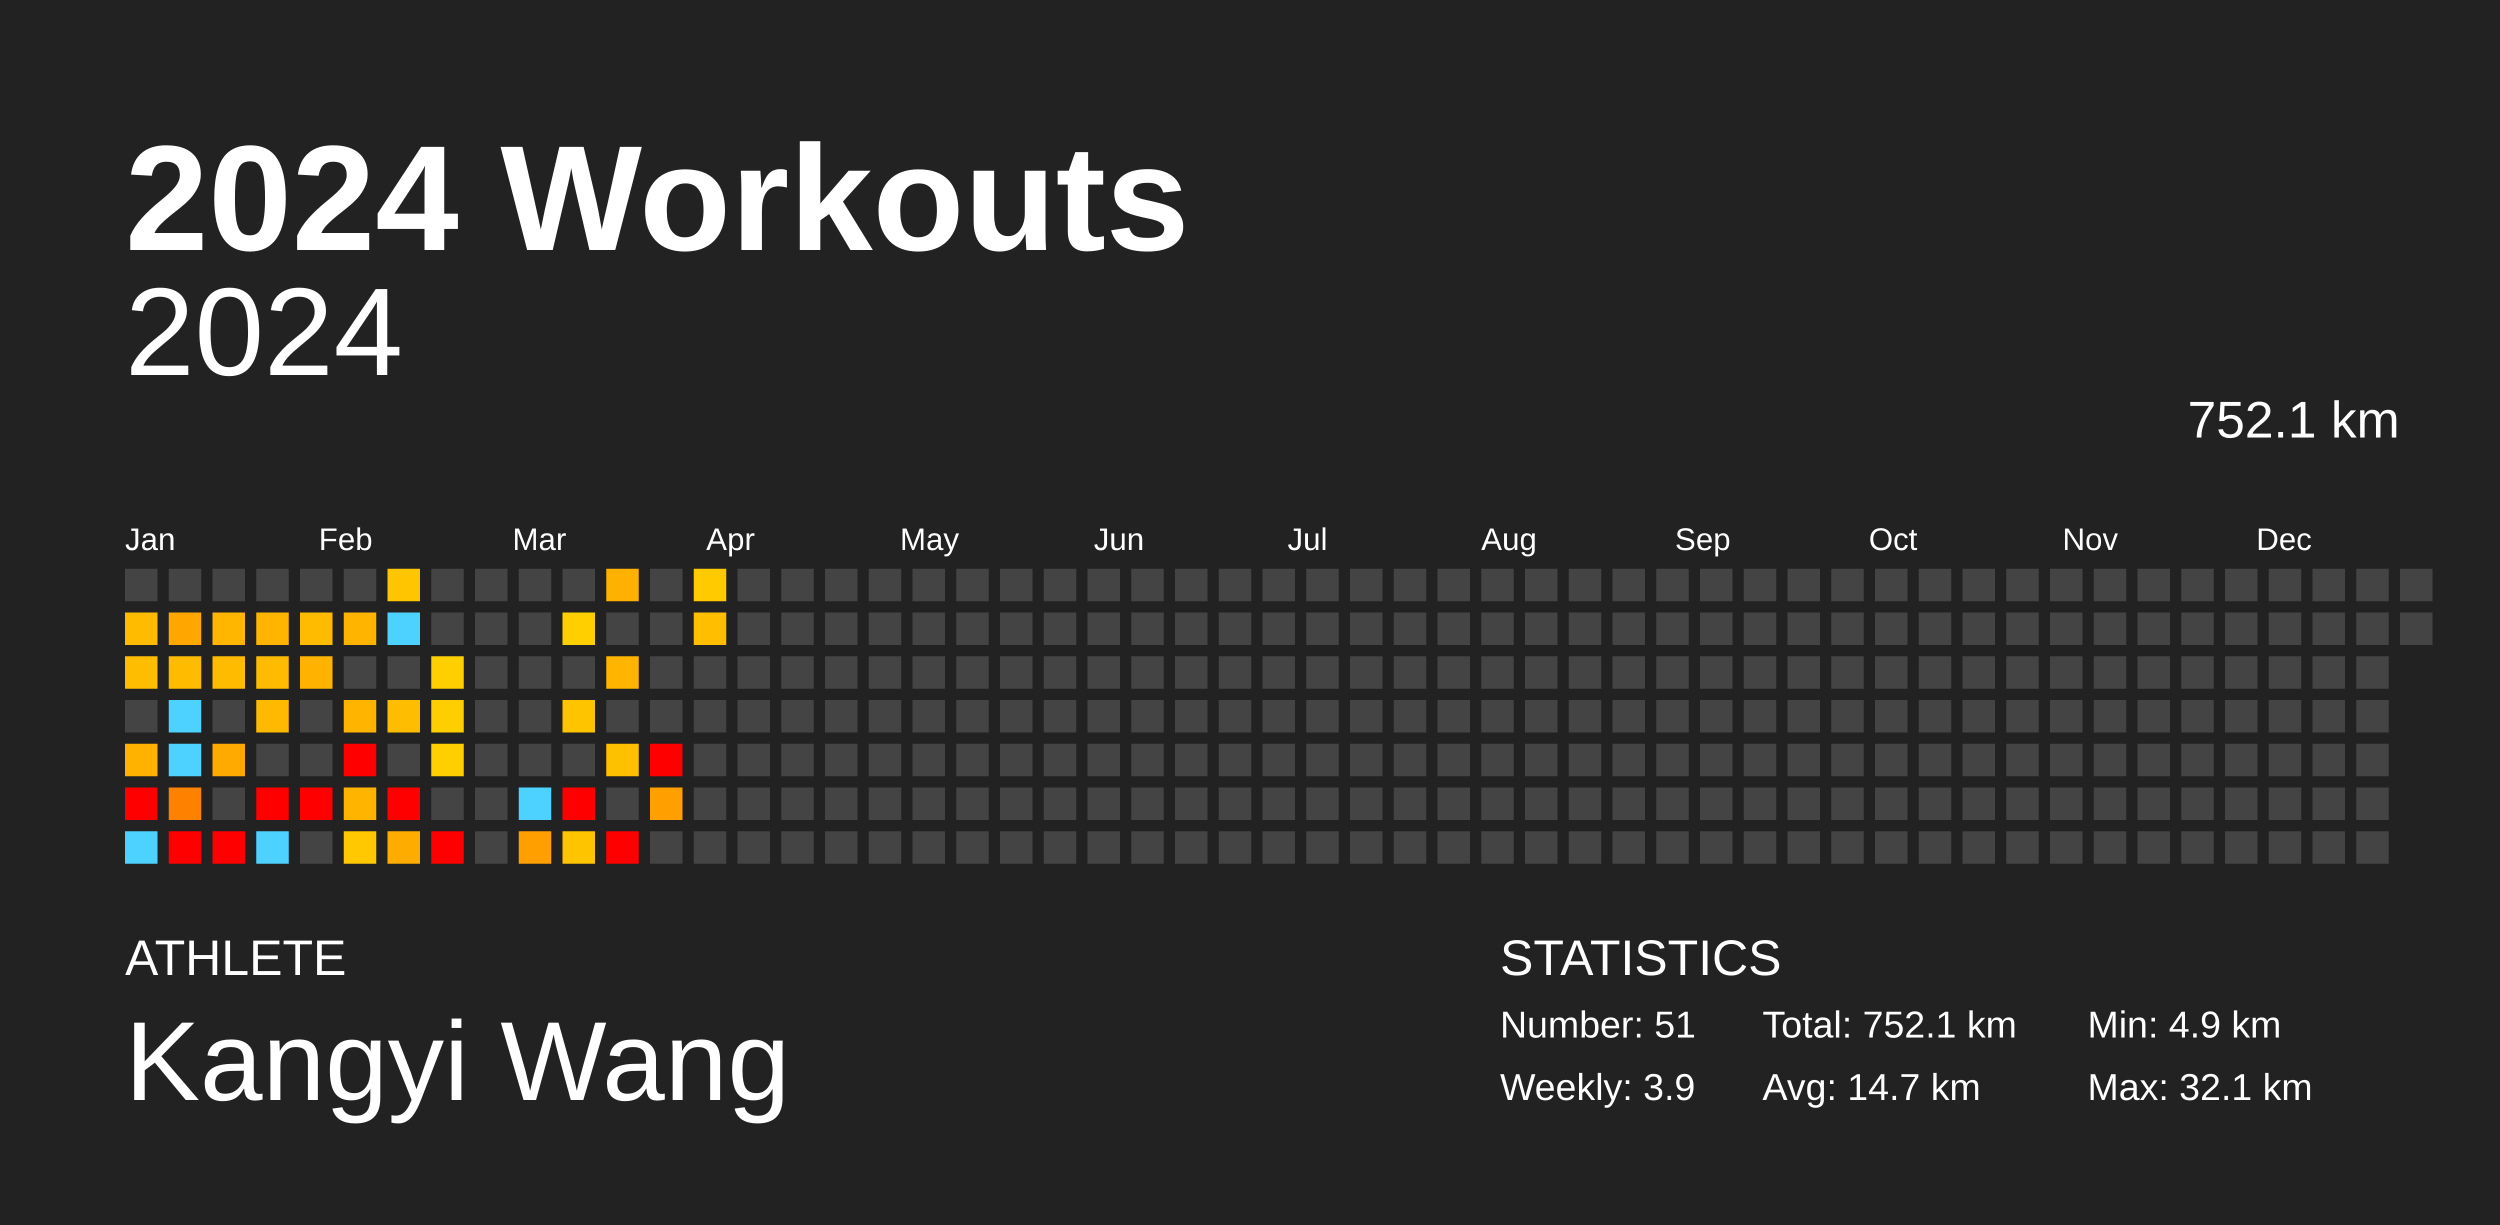
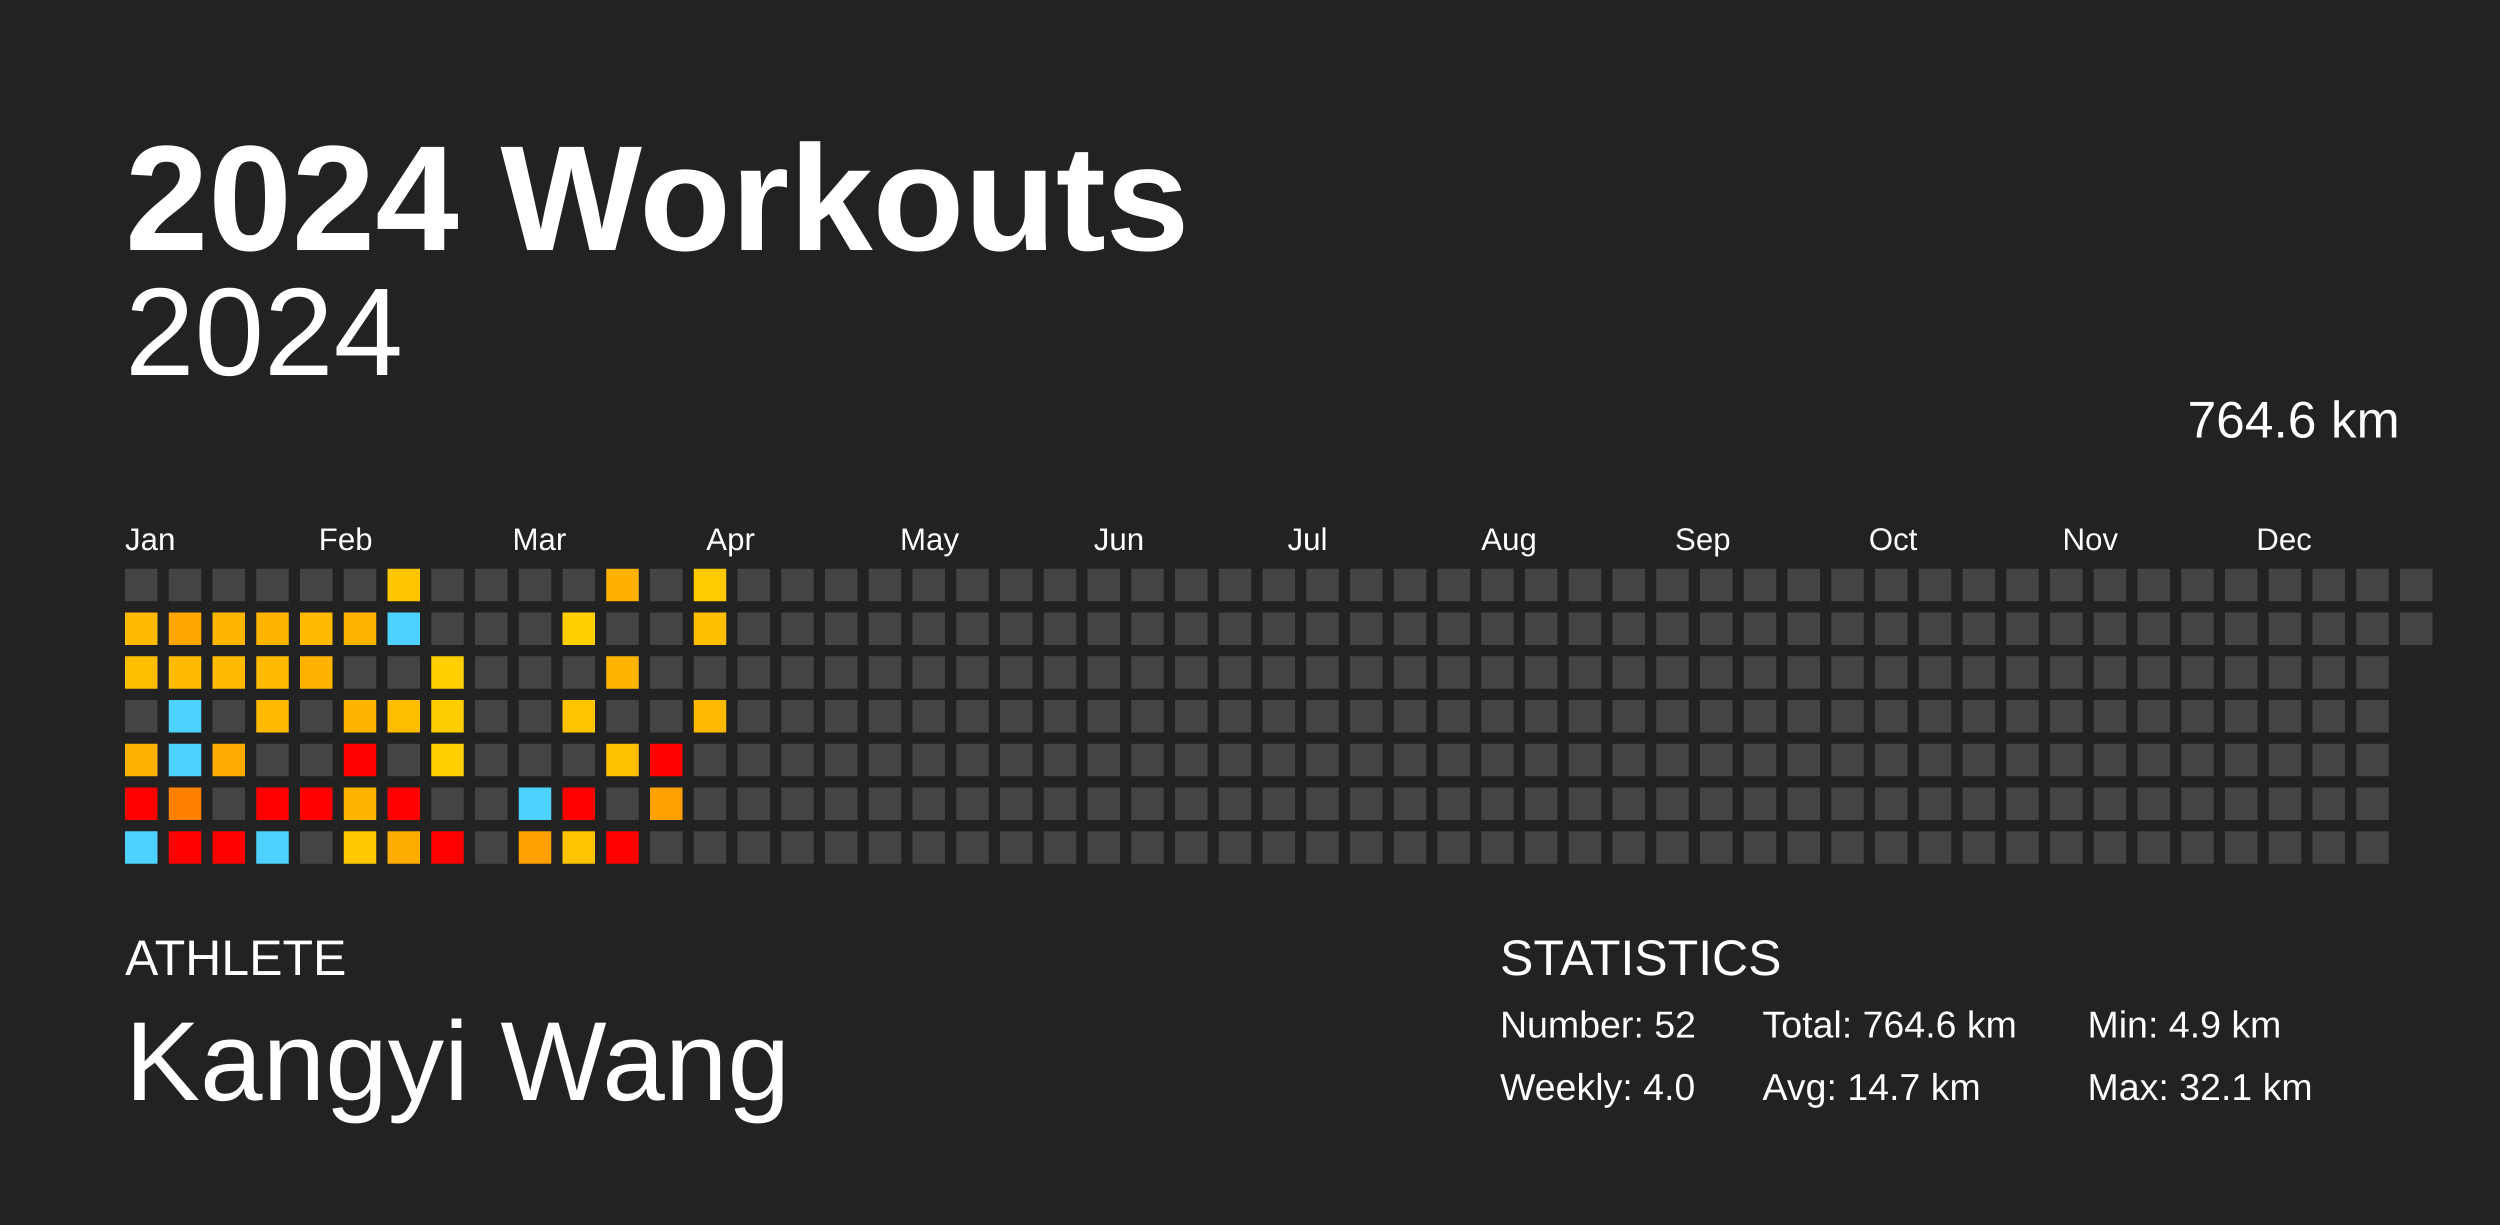
<svg xmlns="http://www.w3.org/2000/svg" baseProfile="full" height="98mm" version="1.1" viewBox="0,0,200,98" width="200mm">
  <defs />
  <rect fill="#222222" height="98" width="200" x="0" y="0" />
  <text fill="#FFFFFF" style="font-size:12px; font-family:Arial; font-weight:bold;" x="10" y="20">2024 Workouts</text>
  <text fill="#FFFFFF" style="font-size:4px; font-family:Arial" x="10" y="78">ATHLETE</text>
  <text fill="#FFFFFF" style="font-size:9px; font-family:Arial" x="10" y="88">Kangyi Wang</text>
  <text fill="#FFFFFF" style="font-size:4px; font-family:Arial" x="120" y="78">STATISTICS</text>
-   <text fill="#FFFFFF" style="font-size:3px; font-family:Arial" x="120" y="83">Number: 51</text>
-   <text fill="#FFFFFF" style="font-size:3px; font-family:Arial" x="120" y="88">Weekly: 3.9</text>
-   <text fill="#FFFFFF" style="font-size:3px; font-family:Arial" x="141" y="83">Total: 752.1 km</text>
+   <text fill="#FFFFFF" style="font-size:3px; font-family:Arial" x="120" y="83">Number: 52</text>
+   <text fill="#FFFFFF" style="font-size:3px; font-family:Arial" x="120" y="88">Weekly: 4.0</text>
+   <text fill="#FFFFFF" style="font-size:3px; font-family:Arial" x="141" y="83">Total: 764.6 km</text>
  <text fill="#FFFFFF" style="font-size:3px; font-family:Arial" x="141" y="88">Avg: 14.7 km</text>
  <text fill="#FFFFFF" style="font-size:3px; font-family:Arial" x="167" y="83">Min: 4.9 km</text>
  <text fill="#FFFFFF" style="font-size:3px; font-family:Arial" x="167" y="88">Max: 32.1 km</text>
  <text alignment-baseline="hanging" fill="#FFFFFF" style="font-size:10.0px; font-family:Arial;" x="10" y="30">2024</text>
-   <text alignment-baseline="hanging" fill="#FFFFFF" style="font-size:4.125px; font-family:Arial;" x="175" y="35">752.1 km</text>
+   <text alignment-baseline="hanging" fill="#FFFFFF" style="font-size:4.125px; font-family:Arial;" x="175" y="35">764.6 km</text>
  <text fill="#FFFFFF" style="font-size:2.5px; font-family:Arial" x="10.0" y="44">Jan</text>
  <text fill="#FFFFFF" style="font-size:2.5px; font-family:Arial" x="25.5" y="44">Feb</text>
  <text fill="#FFFFFF" style="font-size:2.5px; font-family:Arial" x="41.0" y="44">Mar</text>
  <text fill="#FFFFFF" style="font-size:2.5px; font-family:Arial" x="56.5" y="44">Apr</text>
  <text fill="#FFFFFF" style="font-size:2.5px; font-family:Arial" x="72.0" y="44">May</text>
  <text fill="#FFFFFF" style="font-size:2.5px; font-family:Arial" x="87.5" y="44">Jun</text>
  <text fill="#FFFFFF" style="font-size:2.5px; font-family:Arial" x="103.0" y="44">Jul</text>
  <text fill="#FFFFFF" style="font-size:2.5px; font-family:Arial" x="118.5" y="44">Aug</text>
  <text fill="#FFFFFF" style="font-size:2.5px; font-family:Arial" x="134.0" y="44">Sep</text>
  <text fill="#FFFFFF" style="font-size:2.5px; font-family:Arial" x="149.5" y="44">Oct</text>
  <text fill="#FFFFFF" style="font-size:2.5px; font-family:Arial" x="165.0" y="44">Nov</text>
  <text fill="#FFFFFF" style="font-size:2.5px; font-family:Arial" x="180.5" y="44">Dec</text>
  <rect fill="#444444" height="2.6" width="2.6" x="10.0" y="45.5" />
  <rect fill="#ffbb00" height="2.6" width="2.6" x="10.0" y="49.0" />
  <rect fill="#ffbd00" height="2.6" width="2.6" x="10.0" y="52.5" />
  <rect fill="#444444" height="2.6" width="2.6" x="10.0" y="56.0" />
  <rect fill="#ffb300" height="2.6" width="2.6" x="10.0" y="59.5" />
  <rect fill="red" height="2.6" width="2.6" x="10.0" y="63.0" />
  <rect fill="#4dd2ff" height="2.6" width="2.6" x="10.0" y="66.5" />
  <rect fill="#444444" height="2.6" width="2.6" x="13.5" y="45.5" />
  <rect fill="#ffa600" height="2.6" width="2.6" x="13.5" y="49.0" />
  <rect fill="#ffbb00" height="2.6" width="2.6" x="13.5" y="52.5" />
  <rect fill="#4dd2ff" height="2.6" width="2.6" x="13.5" y="56.0" />
  <rect fill="#4dd2ff" height="2.6" width="2.6" x="13.5" y="59.5" />
  <rect fill="#ff8100" height="2.6" width="2.6" x="13.5" y="63.0" />
  <rect fill="red" height="2.6" width="2.6" x="13.5" y="66.5" />
  <rect fill="#444444" height="2.6" width="2.6" x="17.0" y="45.5" />
  <rect fill="#ffb600" height="2.6" width="2.6" x="17.0" y="49.0" />
  <rect fill="#ffbb00" height="2.6" width="2.6" x="17.0" y="52.5" />
  <rect fill="#444444" height="2.6" width="2.6" x="17.0" y="56.0" />
  <rect fill="#ffaa00" height="2.6" width="2.6" x="17.0" y="59.5" />
  <rect fill="#444444" height="2.6" width="2.6" x="17.0" y="63.0" />
  <rect fill="red" height="2.6" width="2.6" x="17.0" y="66.5" />
  <rect fill="#444444" height="2.6" width="2.6" x="20.5" y="45.5" />
  <rect fill="#ffb400" height="2.6" width="2.6" x="20.5" y="49.0" />
  <rect fill="#ffbb00" height="2.6" width="2.6" x="20.5" y="52.5" />
  <rect fill="#ffba00" height="2.6" width="2.6" x="20.5" y="56.0" />
  <rect fill="#444444" height="2.6" width="2.6" x="20.5" y="59.5" />
  <rect fill="red" height="2.6" width="2.6" x="20.5" y="63.0" />
  <rect fill="#4dd2ff" height="2.6" width="2.6" x="20.5" y="66.5" />
  <rect fill="#444444" height="2.6" width="2.6" x="24.0" y="45.5" />
  <rect fill="#ffbb00" height="2.6" width="2.6" x="24.0" y="49.0" />
  <rect fill="#ffb300" height="2.6" width="2.6" x="24.0" y="52.5" />
  <rect fill="#444444" height="2.6" width="2.6" x="24.0" y="56.0" />
  <rect fill="#444444" height="2.6" width="2.6" x="24.0" y="59.5" />
  <rect fill="red" height="2.6" width="2.6" x="24.0" y="63.0" />
  <rect fill="#444444" height="2.6" width="2.6" x="24.0" y="66.5" />
  <rect fill="#444444" height="2.6" width="2.6" x="27.5" y="45.5" />
  <rect fill="#ffb400" height="2.6" width="2.6" x="27.5" y="49.0" />
  <rect fill="#444444" height="2.6" width="2.6" x="27.5" y="52.5" />
  <rect fill="#ffb400" height="2.6" width="2.6" x="27.5" y="56.0" />
  <rect fill="red" height="2.6" width="2.6" x="27.5" y="59.5" />
  <rect fill="#ffb400" height="2.6" width="2.6" x="27.5" y="63.0" />
  <rect fill="#ffc800" height="2.6" width="2.6" x="27.5" y="66.5" />
  <rect fill="#ffc500" height="2.6" width="2.6" x="31.0" y="45.5" />
  <rect fill="#4dd2ff" height="2.6" width="2.6" x="31.0" y="49.0" />
  <rect fill="#444444" height="2.6" width="2.6" x="31.0" y="52.5" />
  <rect fill="#ffbd00" height="2.6" width="2.6" x="31.0" y="56.0" />
  <rect fill="#444444" height="2.6" width="2.6" x="31.0" y="59.5" />
  <rect fill="red" height="2.6" width="2.6" x="31.0" y="63.0" />
  <rect fill="#ffac00" height="2.6" width="2.6" x="31.0" y="66.5" />
  <rect fill="#444444" height="2.6" width="2.6" x="34.5" y="45.5" />
  <rect fill="#444444" height="2.6" width="2.6" x="34.5" y="49.0" />
  <rect fill="#ffcf00" height="2.6" width="2.6" x="34.5" y="52.5" />
  <rect fill="#ffce00" height="2.6" width="2.6" x="34.5" y="56.0" />
  <rect fill="#ffcf00" height="2.6" width="2.6" x="34.5" y="59.5" />
  <rect fill="#444444" height="2.6" width="2.6" x="34.5" y="63.0" />
  <rect fill="red" height="2.6" width="2.6" x="34.5" y="66.5" />
  <rect fill="#444444" height="2.6" width="2.6" x="38.0" y="45.5" />
  <rect fill="#444444" height="2.6" width="2.6" x="38.0" y="49.0" />
  <rect fill="#444444" height="2.6" width="2.6" x="38.0" y="52.5" />
  <rect fill="#444444" height="2.6" width="2.6" x="38.0" y="56.0" />
  <rect fill="#444444" height="2.6" width="2.6" x="38.0" y="59.5" />
  <rect fill="#444444" height="2.6" width="2.6" x="38.0" y="63.0" />
  <rect fill="#444444" height="2.6" width="2.6" x="38.0" y="66.5" />
  <rect fill="#444444" height="2.6" width="2.6" x="41.5" y="45.5" />
  <rect fill="#444444" height="2.6" width="2.6" x="41.5" y="49.0" />
  <rect fill="#444444" height="2.6" width="2.6" x="41.5" y="52.5" />
  <rect fill="#444444" height="2.6" width="2.6" x="41.5" y="56.0" />
  <rect fill="#444444" height="2.6" width="2.6" x="41.5" y="59.5" />
  <rect fill="#4dd2ff" height="2.6" width="2.6" x="41.5" y="63.0" />
  <rect fill="#ff9f00" height="2.6" width="2.6" x="41.5" y="66.5" />
  <rect fill="#444444" height="2.6" width="2.6" x="45.0" y="45.5" />
  <rect fill="#ffcf00" height="2.6" width="2.6" x="45.0" y="49.0" />
  <rect fill="#444444" height="2.6" width="2.6" x="45.0" y="52.5" />
  <rect fill="#ffc400" height="2.6" width="2.6" x="45.0" y="56.0" />
  <rect fill="#444444" height="2.6" width="2.6" x="45.0" y="59.5" />
  <rect fill="red" height="2.6" width="2.6" x="45.0" y="63.0" />
  <rect fill="#ffc400" height="2.6" width="2.6" x="45.0" y="66.5" />
  <rect fill="#ffb100" height="2.6" width="2.6" x="48.5" y="45.5" />
  <rect fill="#444444" height="2.6" width="2.6" x="48.5" y="49.0" />
  <rect fill="#ffb500" height="2.6" width="2.6" x="48.5" y="52.5" />
  <rect fill="#444444" height="2.6" width="2.6" x="48.5" y="56.0" />
  <rect fill="#ffc000" height="2.6" width="2.6" x="48.5" y="59.5" />
  <rect fill="#444444" height="2.6" width="2.6" x="48.5" y="63.0" />
  <rect fill="red" height="2.6" width="2.6" x="48.5" y="66.5" />
  <rect fill="#444444" height="2.6" width="2.6" x="52.0" y="45.5" />
  <rect fill="#444444" height="2.6" width="2.6" x="52.0" y="49.0" />
  <rect fill="#444444" height="2.6" width="2.6" x="52.0" y="52.5" />
  <rect fill="#444444" height="2.6" width="2.6" x="52.0" y="56.0" />
  <rect fill="red" height="2.6" width="2.6" x="52.0" y="59.5" />
  <rect fill="#ff9f00" height="2.6" width="2.6" x="52.0" y="63.0" />
  <rect fill="#444444" height="2.6" width="2.6" x="52.0" y="66.5" />
  <rect fill="#ffcb00" height="2.6" width="2.6" x="55.5" y="45.5" />
  <rect fill="#ffbe00" height="2.6" width="2.6" x="55.5" y="49.0" />
  <rect fill="#444444" height="2.6" width="2.6" x="55.5" y="52.5" />
-   <rect fill="#444444" height="2.6" width="2.6" x="55.5" y="56.0" />
+   <rect fill="#ffb900" height="2.6" width="2.6" x="55.5" y="56.0" />
  <rect fill="#444444" height="2.6" width="2.6" x="55.5" y="59.5" />
  <rect fill="#444444" height="2.6" width="2.6" x="55.5" y="63.0" />
  <rect fill="#444444" height="2.6" width="2.6" x="55.5" y="66.5" />
  <rect fill="#444444" height="2.6" width="2.6" x="59.0" y="45.5" />
  <rect fill="#444444" height="2.6" width="2.6" x="59.0" y="49.0" />
  <rect fill="#444444" height="2.6" width="2.6" x="59.0" y="52.5" />
  <rect fill="#444444" height="2.6" width="2.6" x="59.0" y="56.0" />
  <rect fill="#444444" height="2.6" width="2.6" x="59.0" y="59.5" />
  <rect fill="#444444" height="2.6" width="2.6" x="59.0" y="63.0" />
  <rect fill="#444444" height="2.6" width="2.6" x="59.0" y="66.5" />
  <rect fill="#444444" height="2.6" width="2.6" x="62.5" y="45.5" />
  <rect fill="#444444" height="2.6" width="2.6" x="62.5" y="49.0" />
  <rect fill="#444444" height="2.6" width="2.6" x="62.5" y="52.5" />
  <rect fill="#444444" height="2.6" width="2.6" x="62.5" y="56.0" />
  <rect fill="#444444" height="2.6" width="2.6" x="62.5" y="59.5" />
  <rect fill="#444444" height="2.6" width="2.6" x="62.5" y="63.0" />
  <rect fill="#444444" height="2.6" width="2.6" x="62.5" y="66.5" />
  <rect fill="#444444" height="2.6" width="2.6" x="66.0" y="45.5" />
  <rect fill="#444444" height="2.6" width="2.6" x="66.0" y="49.0" />
  <rect fill="#444444" height="2.6" width="2.6" x="66.0" y="52.5" />
  <rect fill="#444444" height="2.6" width="2.6" x="66.0" y="56.0" />
  <rect fill="#444444" height="2.6" width="2.6" x="66.0" y="59.5" />
  <rect fill="#444444" height="2.6" width="2.6" x="66.0" y="63.0" />
  <rect fill="#444444" height="2.6" width="2.6" x="66.0" y="66.5" />
  <rect fill="#444444" height="2.6" width="2.6" x="69.5" y="45.5" />
  <rect fill="#444444" height="2.6" width="2.6" x="69.5" y="49.0" />
  <rect fill="#444444" height="2.6" width="2.6" x="69.5" y="52.5" />
  <rect fill="#444444" height="2.6" width="2.6" x="69.5" y="56.0" />
  <rect fill="#444444" height="2.6" width="2.6" x="69.5" y="59.5" />
  <rect fill="#444444" height="2.6" width="2.6" x="69.5" y="63.0" />
  <rect fill="#444444" height="2.6" width="2.6" x="69.5" y="66.5" />
  <rect fill="#444444" height="2.6" width="2.6" x="73.0" y="45.5" />
  <rect fill="#444444" height="2.6" width="2.6" x="73.0" y="49.0" />
  <rect fill="#444444" height="2.6" width="2.6" x="73.0" y="52.5" />
  <rect fill="#444444" height="2.6" width="2.6" x="73.0" y="56.0" />
  <rect fill="#444444" height="2.6" width="2.6" x="73.0" y="59.5" />
  <rect fill="#444444" height="2.6" width="2.6" x="73.0" y="63.0" />
  <rect fill="#444444" height="2.6" width="2.6" x="73.0" y="66.5" />
  <rect fill="#444444" height="2.6" width="2.6" x="76.5" y="45.5" />
  <rect fill="#444444" height="2.6" width="2.6" x="76.5" y="49.0" />
  <rect fill="#444444" height="2.6" width="2.6" x="76.5" y="52.5" />
  <rect fill="#444444" height="2.6" width="2.6" x="76.5" y="56.0" />
  <rect fill="#444444" height="2.6" width="2.6" x="76.5" y="59.5" />
  <rect fill="#444444" height="2.6" width="2.6" x="76.5" y="63.0" />
  <rect fill="#444444" height="2.6" width="2.6" x="76.5" y="66.5" />
  <rect fill="#444444" height="2.6" width="2.6" x="80.0" y="45.5" />
  <rect fill="#444444" height="2.6" width="2.6" x="80.0" y="49.0" />
  <rect fill="#444444" height="2.6" width="2.6" x="80.0" y="52.5" />
  <rect fill="#444444" height="2.6" width="2.6" x="80.0" y="56.0" />
  <rect fill="#444444" height="2.6" width="2.6" x="80.0" y="59.5" />
  <rect fill="#444444" height="2.6" width="2.6" x="80.0" y="63.0" />
  <rect fill="#444444" height="2.6" width="2.6" x="80.0" y="66.5" />
  <rect fill="#444444" height="2.6" width="2.6" x="83.5" y="45.5" />
  <rect fill="#444444" height="2.6" width="2.6" x="83.5" y="49.0" />
  <rect fill="#444444" height="2.6" width="2.6" x="83.5" y="52.5" />
  <rect fill="#444444" height="2.6" width="2.6" x="83.5" y="56.0" />
  <rect fill="#444444" height="2.6" width="2.6" x="83.5" y="59.5" />
  <rect fill="#444444" height="2.6" width="2.6" x="83.5" y="63.0" />
  <rect fill="#444444" height="2.6" width="2.6" x="83.5" y="66.5" />
  <rect fill="#444444" height="2.6" width="2.6" x="87.0" y="45.5" />
  <rect fill="#444444" height="2.6" width="2.6" x="87.0" y="49.0" />
  <rect fill="#444444" height="2.6" width="2.6" x="87.0" y="52.5" />
  <rect fill="#444444" height="2.6" width="2.6" x="87.0" y="56.0" />
  <rect fill="#444444" height="2.6" width="2.6" x="87.0" y="59.5" />
  <rect fill="#444444" height="2.6" width="2.6" x="87.0" y="63.0" />
  <rect fill="#444444" height="2.6" width="2.6" x="87.0" y="66.5" />
  <rect fill="#444444" height="2.6" width="2.6" x="90.5" y="45.5" />
  <rect fill="#444444" height="2.6" width="2.6" x="90.5" y="49.0" />
  <rect fill="#444444" height="2.6" width="2.6" x="90.5" y="52.5" />
  <rect fill="#444444" height="2.6" width="2.6" x="90.5" y="56.0" />
  <rect fill="#444444" height="2.6" width="2.6" x="90.5" y="59.5" />
  <rect fill="#444444" height="2.6" width="2.6" x="90.5" y="63.0" />
  <rect fill="#444444" height="2.6" width="2.6" x="90.5" y="66.5" />
  <rect fill="#444444" height="2.6" width="2.6" x="94.0" y="45.5" />
  <rect fill="#444444" height="2.6" width="2.6" x="94.0" y="49.0" />
  <rect fill="#444444" height="2.6" width="2.6" x="94.0" y="52.5" />
  <rect fill="#444444" height="2.6" width="2.6" x="94.0" y="56.0" />
  <rect fill="#444444" height="2.6" width="2.6" x="94.0" y="59.5" />
  <rect fill="#444444" height="2.6" width="2.6" x="94.0" y="63.0" />
  <rect fill="#444444" height="2.6" width="2.6" x="94.0" y="66.5" />
  <rect fill="#444444" height="2.6" width="2.6" x="97.5" y="45.5" />
  <rect fill="#444444" height="2.6" width="2.6" x="97.5" y="49.0" />
  <rect fill="#444444" height="2.6" width="2.6" x="97.5" y="52.5" />
  <rect fill="#444444" height="2.6" width="2.6" x="97.5" y="56.0" />
  <rect fill="#444444" height="2.6" width="2.6" x="97.5" y="59.5" />
  <rect fill="#444444" height="2.6" width="2.6" x="97.5" y="63.0" />
  <rect fill="#444444" height="2.6" width="2.6" x="97.5" y="66.5" />
  <rect fill="#444444" height="2.6" width="2.6" x="101.0" y="45.5" />
  <rect fill="#444444" height="2.6" width="2.6" x="101.0" y="49.0" />
  <rect fill="#444444" height="2.6" width="2.6" x="101.0" y="52.5" />
  <rect fill="#444444" height="2.6" width="2.6" x="101.0" y="56.0" />
  <rect fill="#444444" height="2.6" width="2.6" x="101.0" y="59.5" />
  <rect fill="#444444" height="2.6" width="2.6" x="101.0" y="63.0" />
  <rect fill="#444444" height="2.6" width="2.6" x="101.0" y="66.5" />
  <rect fill="#444444" height="2.6" width="2.6" x="104.5" y="45.5" />
  <rect fill="#444444" height="2.6" width="2.6" x="104.5" y="49.0" />
  <rect fill="#444444" height="2.6" width="2.6" x="104.5" y="52.5" />
  <rect fill="#444444" height="2.6" width="2.6" x="104.5" y="56.0" />
  <rect fill="#444444" height="2.6" width="2.6" x="104.5" y="59.5" />
  <rect fill="#444444" height="2.6" width="2.6" x="104.5" y="63.0" />
  <rect fill="#444444" height="2.6" width="2.6" x="104.5" y="66.5" />
  <rect fill="#444444" height="2.6" width="2.6" x="108.0" y="45.5" />
  <rect fill="#444444" height="2.6" width="2.6" x="108.0" y="49.0" />
  <rect fill="#444444" height="2.6" width="2.6" x="108.0" y="52.5" />
  <rect fill="#444444" height="2.6" width="2.6" x="108.0" y="56.0" />
  <rect fill="#444444" height="2.6" width="2.6" x="108.0" y="59.5" />
  <rect fill="#444444" height="2.6" width="2.6" x="108.0" y="63.0" />
  <rect fill="#444444" height="2.6" width="2.6" x="108.0" y="66.5" />
  <rect fill="#444444" height="2.6" width="2.6" x="111.5" y="45.5" />
  <rect fill="#444444" height="2.6" width="2.6" x="111.5" y="49.0" />
  <rect fill="#444444" height="2.6" width="2.6" x="111.5" y="52.5" />
  <rect fill="#444444" height="2.6" width="2.6" x="111.5" y="56.0" />
  <rect fill="#444444" height="2.6" width="2.6" x="111.5" y="59.5" />
  <rect fill="#444444" height="2.6" width="2.6" x="111.5" y="63.0" />
  <rect fill="#444444" height="2.6" width="2.6" x="111.5" y="66.5" />
  <rect fill="#444444" height="2.6" width="2.6" x="115.0" y="45.5" />
  <rect fill="#444444" height="2.6" width="2.6" x="115.0" y="49.0" />
  <rect fill="#444444" height="2.6" width="2.6" x="115.0" y="52.5" />
  <rect fill="#444444" height="2.6" width="2.6" x="115.0" y="56.0" />
  <rect fill="#444444" height="2.6" width="2.6" x="115.0" y="59.5" />
  <rect fill="#444444" height="2.6" width="2.6" x="115.0" y="63.0" />
  <rect fill="#444444" height="2.6" width="2.6" x="115.0" y="66.5" />
  <rect fill="#444444" height="2.6" width="2.6" x="118.5" y="45.5" />
  <rect fill="#444444" height="2.6" width="2.6" x="118.5" y="49.0" />
  <rect fill="#444444" height="2.6" width="2.6" x="118.5" y="52.5" />
  <rect fill="#444444" height="2.6" width="2.6" x="118.5" y="56.0" />
  <rect fill="#444444" height="2.6" width="2.6" x="118.5" y="59.5" />
  <rect fill="#444444" height="2.6" width="2.6" x="118.5" y="63.0" />
  <rect fill="#444444" height="2.6" width="2.6" x="118.5" y="66.5" />
  <rect fill="#444444" height="2.6" width="2.6" x="122.0" y="45.5" />
  <rect fill="#444444" height="2.6" width="2.6" x="122.0" y="49.0" />
  <rect fill="#444444" height="2.6" width="2.6" x="122.0" y="52.5" />
  <rect fill="#444444" height="2.6" width="2.6" x="122.0" y="56.0" />
  <rect fill="#444444" height="2.6" width="2.6" x="122.0" y="59.5" />
  <rect fill="#444444" height="2.6" width="2.6" x="122.0" y="63.0" />
  <rect fill="#444444" height="2.6" width="2.6" x="122.0" y="66.5" />
  <rect fill="#444444" height="2.6" width="2.6" x="125.5" y="45.5" />
  <rect fill="#444444" height="2.6" width="2.6" x="125.5" y="49.0" />
  <rect fill="#444444" height="2.6" width="2.6" x="125.5" y="52.5" />
  <rect fill="#444444" height="2.6" width="2.6" x="125.5" y="56.0" />
  <rect fill="#444444" height="2.6" width="2.6" x="125.5" y="59.5" />
  <rect fill="#444444" height="2.6" width="2.6" x="125.5" y="63.0" />
  <rect fill="#444444" height="2.6" width="2.6" x="125.5" y="66.5" />
  <rect fill="#444444" height="2.6" width="2.6" x="129.0" y="45.5" />
  <rect fill="#444444" height="2.6" width="2.6" x="129.0" y="49.0" />
  <rect fill="#444444" height="2.6" width="2.6" x="129.0" y="52.5" />
  <rect fill="#444444" height="2.6" width="2.6" x="129.0" y="56.0" />
  <rect fill="#444444" height="2.6" width="2.6" x="129.0" y="59.5" />
  <rect fill="#444444" height="2.6" width="2.6" x="129.0" y="63.0" />
  <rect fill="#444444" height="2.6" width="2.6" x="129.0" y="66.5" />
  <rect fill="#444444" height="2.6" width="2.6" x="132.5" y="45.5" />
  <rect fill="#444444" height="2.6" width="2.6" x="132.5" y="49.0" />
  <rect fill="#444444" height="2.6" width="2.6" x="132.5" y="52.5" />
  <rect fill="#444444" height="2.6" width="2.6" x="132.5" y="56.0" />
  <rect fill="#444444" height="2.6" width="2.6" x="132.5" y="59.5" />
  <rect fill="#444444" height="2.6" width="2.6" x="132.5" y="63.0" />
  <rect fill="#444444" height="2.6" width="2.6" x="132.5" y="66.5" />
  <rect fill="#444444" height="2.6" width="2.6" x="136.0" y="45.5" />
  <rect fill="#444444" height="2.6" width="2.6" x="136.0" y="49.0" />
  <rect fill="#444444" height="2.6" width="2.6" x="136.0" y="52.5" />
  <rect fill="#444444" height="2.6" width="2.6" x="136.0" y="56.0" />
  <rect fill="#444444" height="2.6" width="2.6" x="136.0" y="59.5" />
  <rect fill="#444444" height="2.6" width="2.6" x="136.0" y="63.0" />
  <rect fill="#444444" height="2.6" width="2.6" x="136.0" y="66.5" />
  <rect fill="#444444" height="2.6" width="2.6" x="139.5" y="45.5" />
  <rect fill="#444444" height="2.6" width="2.6" x="139.5" y="49.0" />
  <rect fill="#444444" height="2.6" width="2.6" x="139.5" y="52.5" />
  <rect fill="#444444" height="2.6" width="2.6" x="139.5" y="56.0" />
  <rect fill="#444444" height="2.6" width="2.6" x="139.5" y="59.5" />
  <rect fill="#444444" height="2.6" width="2.6" x="139.5" y="63.0" />
  <rect fill="#444444" height="2.6" width="2.6" x="139.5" y="66.5" />
  <rect fill="#444444" height="2.6" width="2.6" x="143.0" y="45.5" />
  <rect fill="#444444" height="2.6" width="2.6" x="143.0" y="49.0" />
  <rect fill="#444444" height="2.6" width="2.6" x="143.0" y="52.5" />
  <rect fill="#444444" height="2.6" width="2.6" x="143.0" y="56.0" />
  <rect fill="#444444" height="2.6" width="2.6" x="143.0" y="59.5" />
  <rect fill="#444444" height="2.6" width="2.6" x="143.0" y="63.0" />
  <rect fill="#444444" height="2.6" width="2.6" x="143.0" y="66.5" />
  <rect fill="#444444" height="2.6" width="2.6" x="146.5" y="45.5" />
  <rect fill="#444444" height="2.6" width="2.6" x="146.5" y="49.0" />
  <rect fill="#444444" height="2.6" width="2.6" x="146.5" y="52.5" />
  <rect fill="#444444" height="2.6" width="2.6" x="146.5" y="56.0" />
  <rect fill="#444444" height="2.6" width="2.6" x="146.5" y="59.5" />
  <rect fill="#444444" height="2.6" width="2.6" x="146.5" y="63.0" />
  <rect fill="#444444" height="2.6" width="2.6" x="146.5" y="66.5" />
  <rect fill="#444444" height="2.6" width="2.6" x="150.0" y="45.5" />
  <rect fill="#444444" height="2.6" width="2.6" x="150.0" y="49.0" />
  <rect fill="#444444" height="2.6" width="2.6" x="150.0" y="52.5" />
  <rect fill="#444444" height="2.6" width="2.6" x="150.0" y="56.0" />
  <rect fill="#444444" height="2.6" width="2.6" x="150.0" y="59.5" />
  <rect fill="#444444" height="2.6" width="2.6" x="150.0" y="63.0" />
  <rect fill="#444444" height="2.6" width="2.6" x="150.0" y="66.5" />
  <rect fill="#444444" height="2.6" width="2.6" x="153.5" y="45.5" />
  <rect fill="#444444" height="2.6" width="2.6" x="153.5" y="49.0" />
  <rect fill="#444444" height="2.6" width="2.6" x="153.5" y="52.5" />
  <rect fill="#444444" height="2.6" width="2.6" x="153.5" y="56.0" />
  <rect fill="#444444" height="2.6" width="2.6" x="153.5" y="59.5" />
  <rect fill="#444444" height="2.6" width="2.6" x="153.5" y="63.0" />
  <rect fill="#444444" height="2.6" width="2.6" x="153.5" y="66.5" />
  <rect fill="#444444" height="2.6" width="2.6" x="157.0" y="45.5" />
  <rect fill="#444444" height="2.6" width="2.6" x="157.0" y="49.0" />
  <rect fill="#444444" height="2.6" width="2.6" x="157.0" y="52.5" />
  <rect fill="#444444" height="2.6" width="2.6" x="157.0" y="56.0" />
  <rect fill="#444444" height="2.6" width="2.6" x="157.0" y="59.5" />
  <rect fill="#444444" height="2.6" width="2.6" x="157.0" y="63.0" />
  <rect fill="#444444" height="2.6" width="2.6" x="157.0" y="66.5" />
  <rect fill="#444444" height="2.6" width="2.6" x="160.5" y="45.5" />
  <rect fill="#444444" height="2.6" width="2.6" x="160.5" y="49.0" />
  <rect fill="#444444" height="2.6" width="2.6" x="160.5" y="52.5" />
  <rect fill="#444444" height="2.6" width="2.6" x="160.5" y="56.0" />
  <rect fill="#444444" height="2.6" width="2.6" x="160.5" y="59.5" />
  <rect fill="#444444" height="2.6" width="2.6" x="160.5" y="63.0" />
  <rect fill="#444444" height="2.6" width="2.6" x="160.5" y="66.5" />
  <rect fill="#444444" height="2.6" width="2.6" x="164.0" y="45.5" />
  <rect fill="#444444" height="2.6" width="2.6" x="164.0" y="49.0" />
  <rect fill="#444444" height="2.6" width="2.6" x="164.0" y="52.5" />
  <rect fill="#444444" height="2.6" width="2.6" x="164.0" y="56.0" />
  <rect fill="#444444" height="2.6" width="2.6" x="164.0" y="59.5" />
  <rect fill="#444444" height="2.6" width="2.6" x="164.0" y="63.0" />
  <rect fill="#444444" height="2.6" width="2.6" x="164.0" y="66.5" />
  <rect fill="#444444" height="2.6" width="2.6" x="167.5" y="45.5" />
  <rect fill="#444444" height="2.6" width="2.6" x="167.5" y="49.0" />
  <rect fill="#444444" height="2.6" width="2.6" x="167.5" y="52.5" />
  <rect fill="#444444" height="2.6" width="2.6" x="167.5" y="56.0" />
  <rect fill="#444444" height="2.6" width="2.6" x="167.5" y="59.5" />
  <rect fill="#444444" height="2.6" width="2.6" x="167.5" y="63.0" />
  <rect fill="#444444" height="2.6" width="2.6" x="167.5" y="66.5" />
  <rect fill="#444444" height="2.6" width="2.6" x="171.0" y="45.5" />
  <rect fill="#444444" height="2.6" width="2.6" x="171.0" y="49.0" />
  <rect fill="#444444" height="2.6" width="2.6" x="171.0" y="52.5" />
  <rect fill="#444444" height="2.6" width="2.6" x="171.0" y="56.0" />
  <rect fill="#444444" height="2.6" width="2.6" x="171.0" y="59.5" />
  <rect fill="#444444" height="2.6" width="2.6" x="171.0" y="63.0" />
  <rect fill="#444444" height="2.6" width="2.6" x="171.0" y="66.5" />
  <rect fill="#444444" height="2.6" width="2.6" x="174.5" y="45.5" />
  <rect fill="#444444" height="2.6" width="2.6" x="174.5" y="49.0" />
  <rect fill="#444444" height="2.6" width="2.6" x="174.5" y="52.5" />
  <rect fill="#444444" height="2.6" width="2.6" x="174.5" y="56.0" />
  <rect fill="#444444" height="2.6" width="2.6" x="174.5" y="59.5" />
  <rect fill="#444444" height="2.6" width="2.6" x="174.5" y="63.0" />
  <rect fill="#444444" height="2.6" width="2.6" x="174.5" y="66.5" />
  <rect fill="#444444" height="2.6" width="2.6" x="178.0" y="45.5" />
  <rect fill="#444444" height="2.6" width="2.6" x="178.0" y="49.0" />
  <rect fill="#444444" height="2.6" width="2.6" x="178.0" y="52.5" />
  <rect fill="#444444" height="2.6" width="2.6" x="178.0" y="56.0" />
  <rect fill="#444444" height="2.6" width="2.6" x="178.0" y="59.5" />
  <rect fill="#444444" height="2.6" width="2.6" x="178.0" y="63.0" />
  <rect fill="#444444" height="2.6" width="2.6" x="178.0" y="66.5" />
  <rect fill="#444444" height="2.6" width="2.6" x="181.5" y="45.5" />
  <rect fill="#444444" height="2.6" width="2.6" x="181.5" y="49.0" />
  <rect fill="#444444" height="2.6" width="2.6" x="181.5" y="52.5" />
  <rect fill="#444444" height="2.6" width="2.6" x="181.5" y="56.0" />
  <rect fill="#444444" height="2.6" width="2.6" x="181.5" y="59.5" />
  <rect fill="#444444" height="2.6" width="2.6" x="181.5" y="63.0" />
  <rect fill="#444444" height="2.6" width="2.6" x="181.5" y="66.5" />
  <rect fill="#444444" height="2.6" width="2.6" x="185.0" y="45.5" />
  <rect fill="#444444" height="2.6" width="2.6" x="185.0" y="49.0" />
  <rect fill="#444444" height="2.6" width="2.6" x="185.0" y="52.5" />
  <rect fill="#444444" height="2.6" width="2.6" x="185.0" y="56.0" />
  <rect fill="#444444" height="2.6" width="2.6" x="185.0" y="59.5" />
  <rect fill="#444444" height="2.6" width="2.6" x="185.0" y="63.0" />
  <rect fill="#444444" height="2.6" width="2.6" x="185.0" y="66.5" />
  <rect fill="#444444" height="2.6" width="2.6" x="188.5" y="45.5" />
  <rect fill="#444444" height="2.6" width="2.6" x="188.5" y="49.0" />
  <rect fill="#444444" height="2.6" width="2.6" x="188.5" y="52.5" />
  <rect fill="#444444" height="2.6" width="2.6" x="188.5" y="56.0" />
  <rect fill="#444444" height="2.6" width="2.6" x="188.5" y="59.5" />
  <rect fill="#444444" height="2.6" width="2.6" x="188.5" y="63.0" />
  <rect fill="#444444" height="2.6" width="2.6" x="188.5" y="66.5" />
  <rect fill="#444444" height="2.6" width="2.6" x="192.0" y="45.5" />
  <rect fill="#444444" height="2.6" width="2.6" x="192.0" y="49.0" />
</svg>
